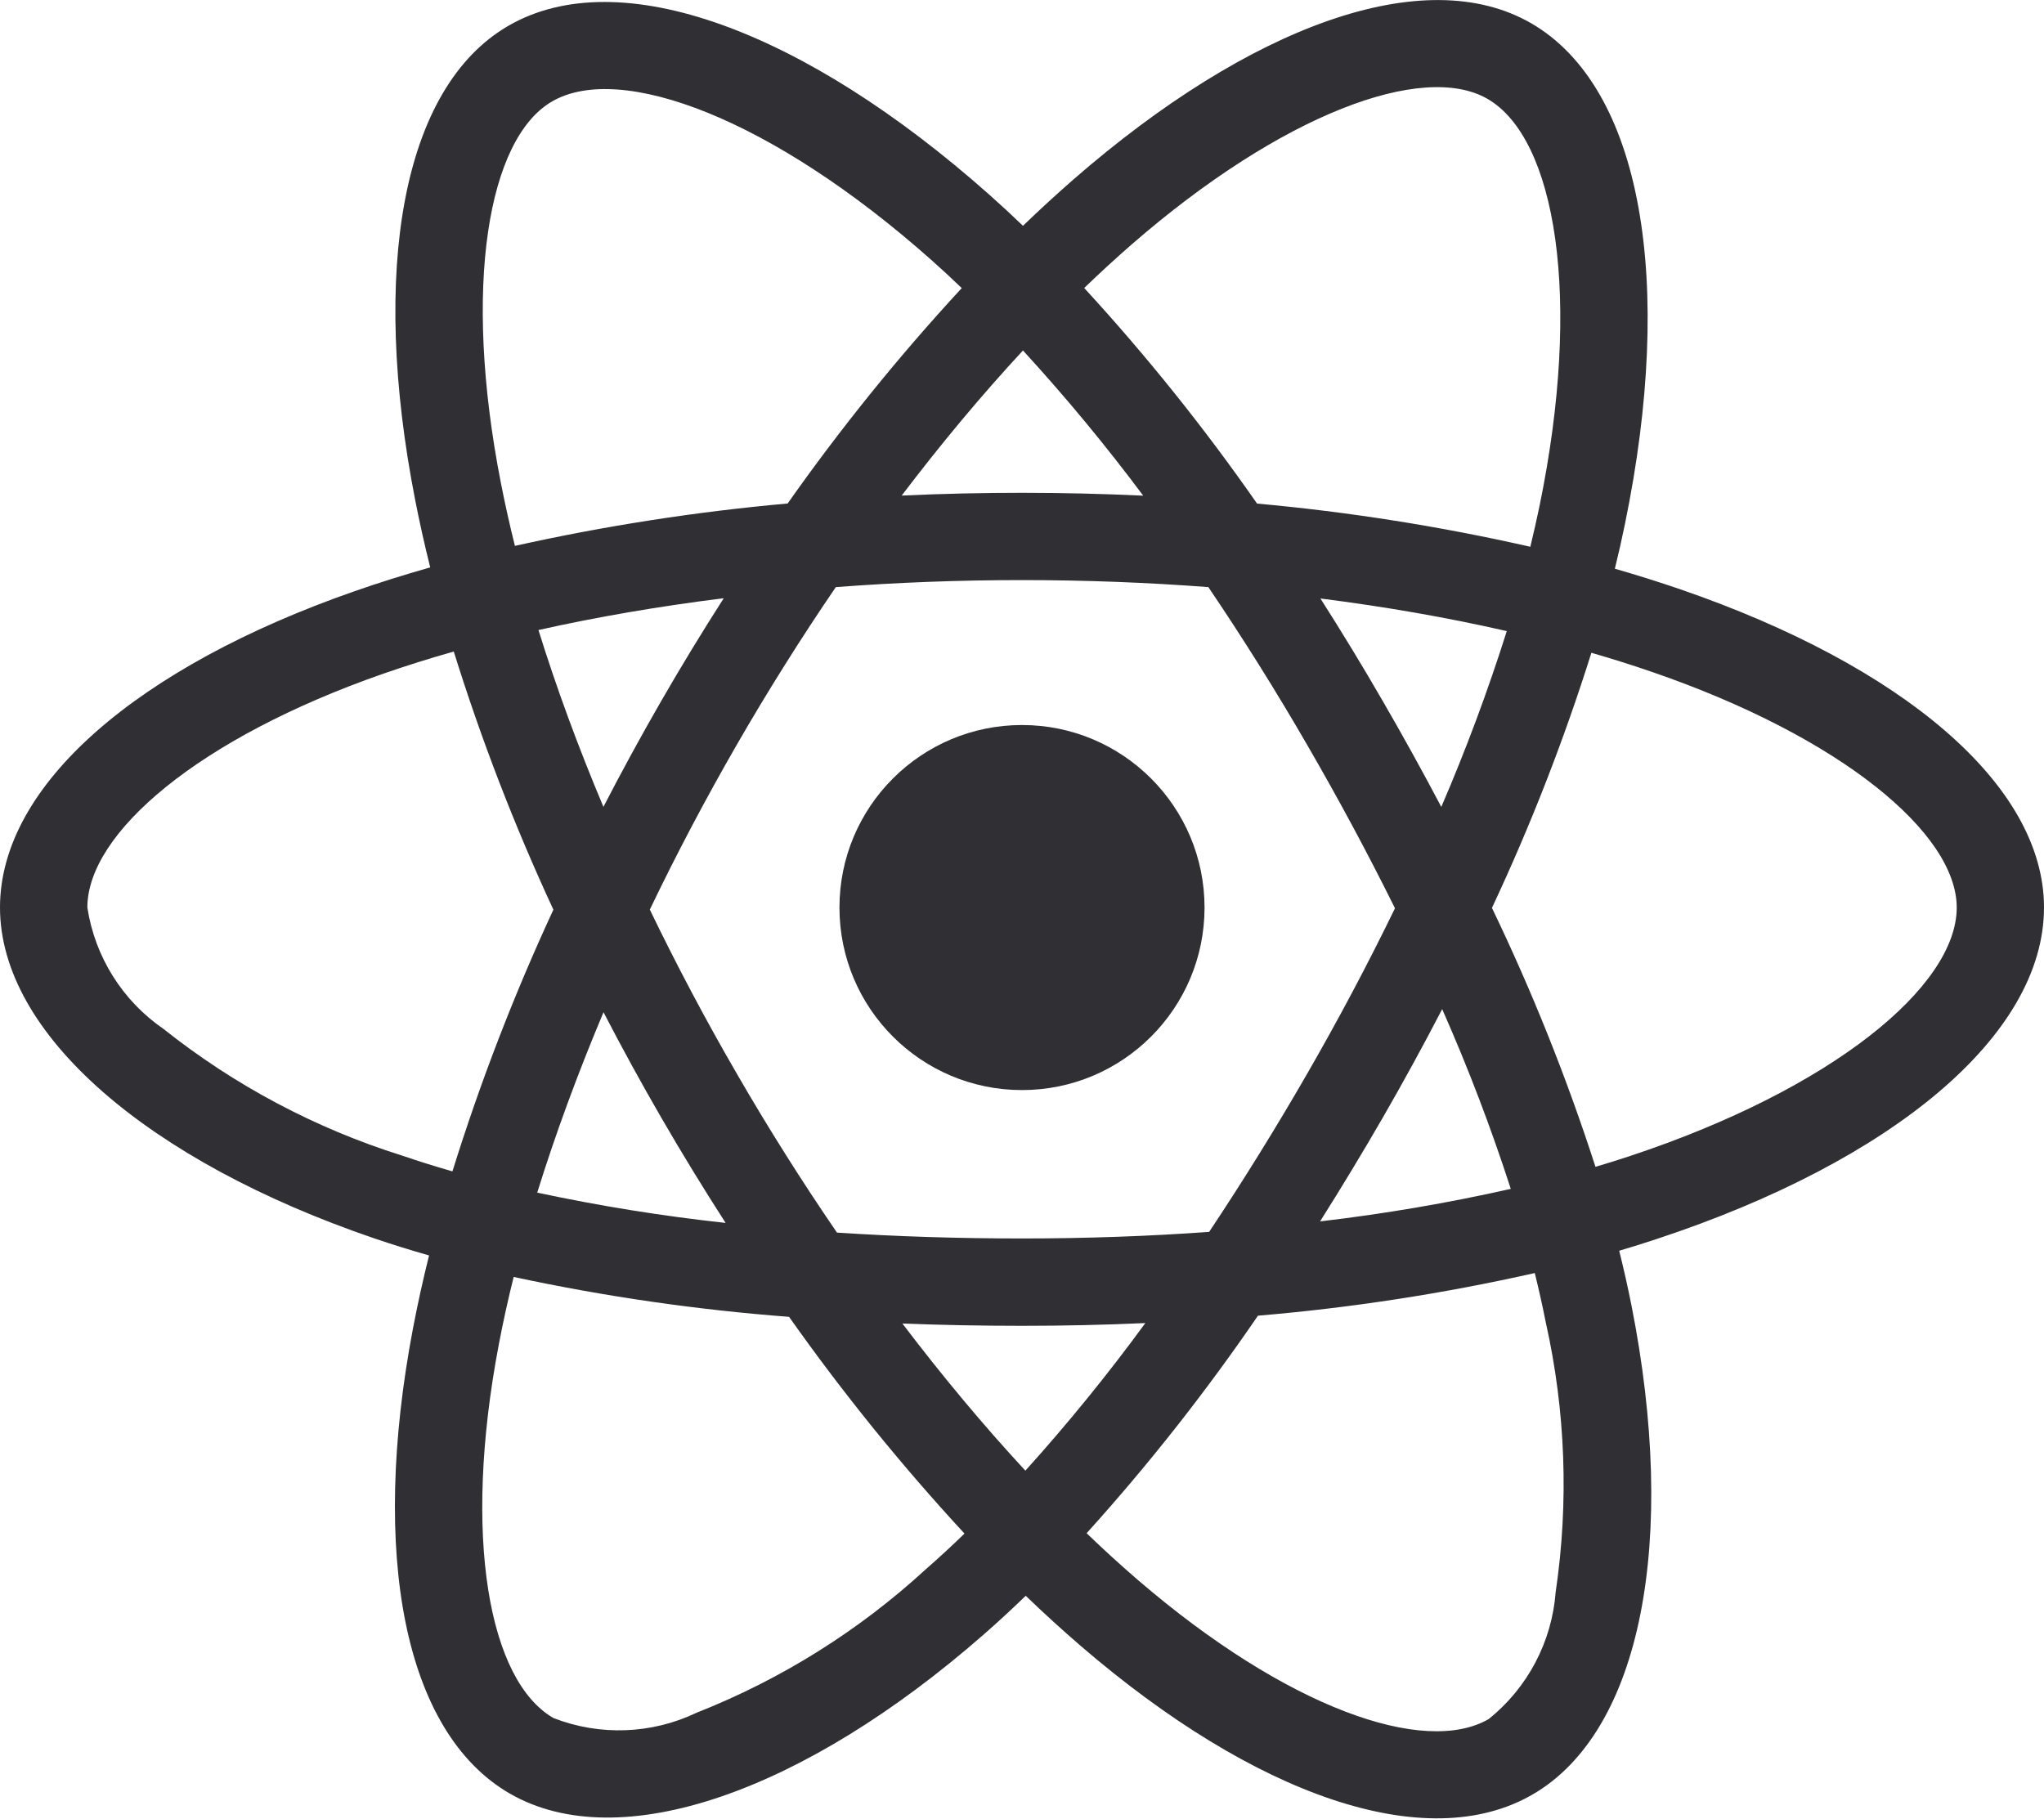
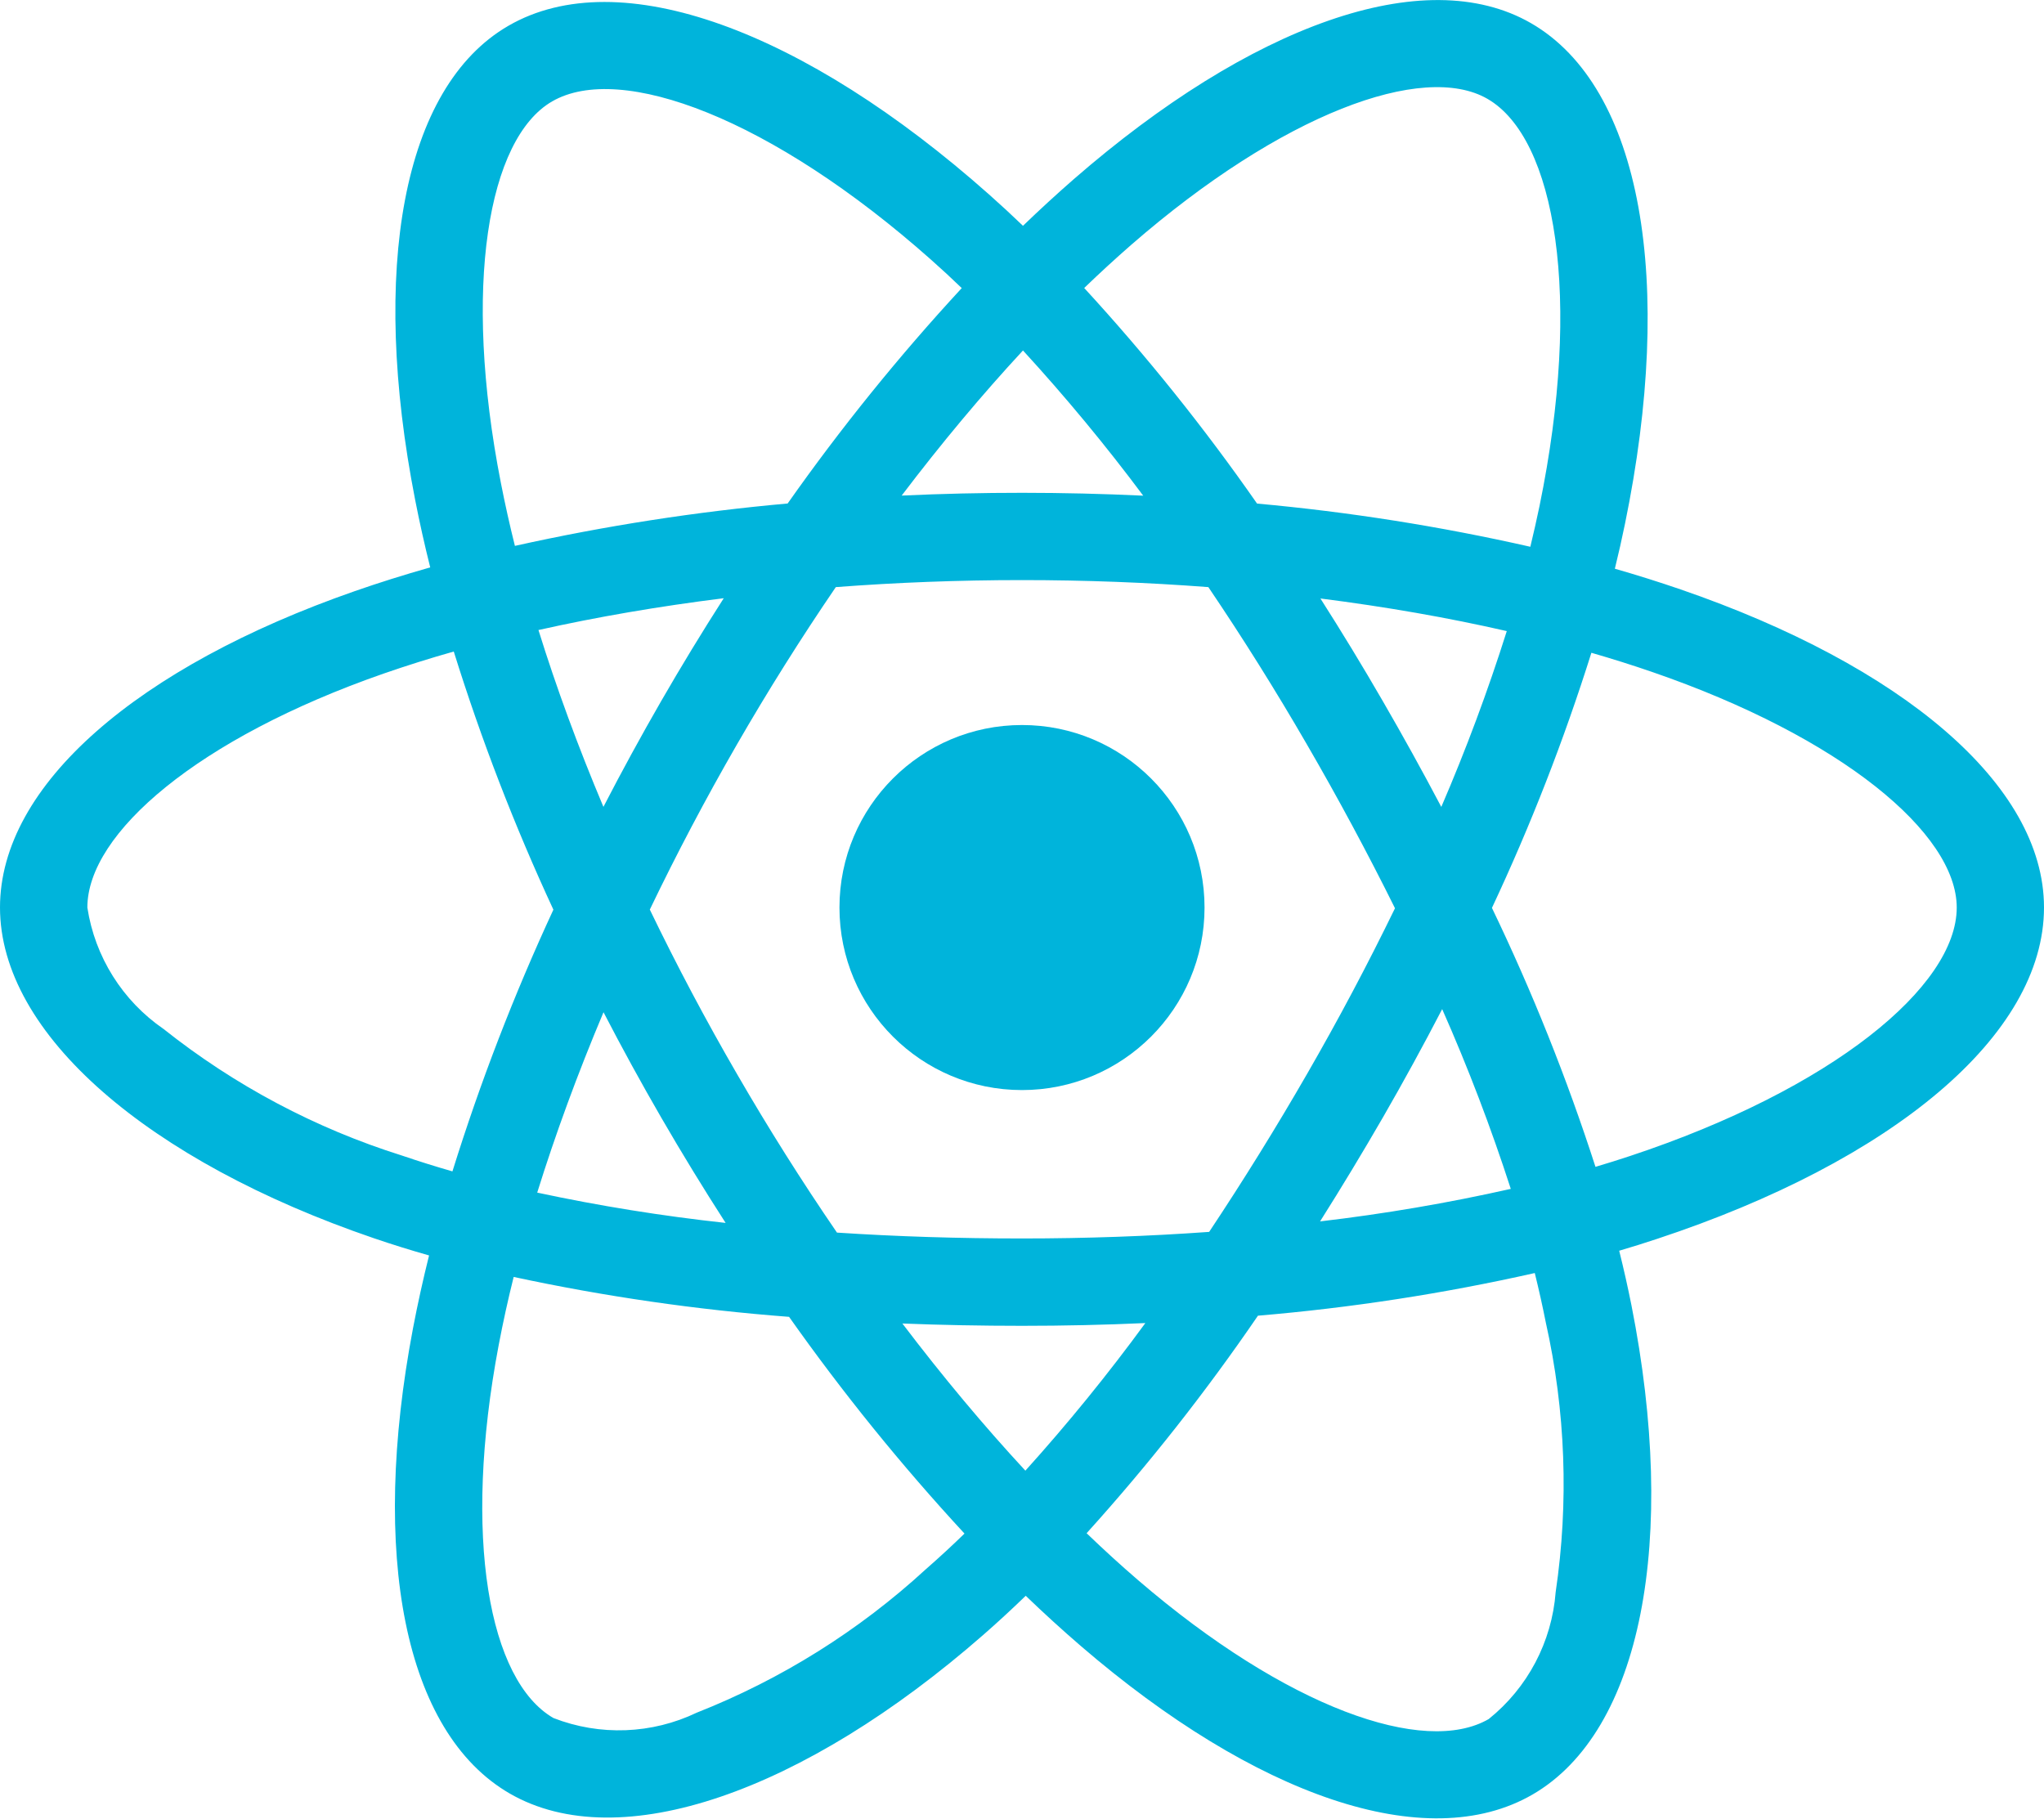
<svg xmlns="http://www.w3.org/2000/svg" id="Layer_1" data-name="Layer 1" viewBox="0 0 23 20.463">
-   <path d="M18.911,6.633h0q-.367-.126-.74-.233.062-.251.114-.505c.56-2.721.194-4.912-1.057-5.634-1.2-.692-3.162.03-5.144,1.754q-.293.256-.573.526-.187-.18-.381-.352C9.053.344,6.971-.433,5.721.29,4.522.984,4.167,3.045,4.671,5.623q.075.383.17.762c-.295.084-.579.173-.851.268C1.555,7.502,0,8.832,0,10.212c0,1.425,1.669,2.855,4.206,3.722q.308.105.622.194-.102.408-.181.821c-.481,2.534-.105,4.545,1.09,5.235,1.235.712,3.307-.02,5.325-1.784q.239-.209.48-.442.303.292.622.567c1.955,1.682,3.885,2.361,5.08,1.67,1.234-.714,1.635-2.875,1.114-5.505q-.06-.301-.138-.615.218-.064.428-.134C21.285,13.069,23,11.657,23,10.212,23,8.827,21.395,7.488,18.911,6.633ZM12.728,2.756C14.426,1.278,16.013.695,16.737,1.112h0c.77.444,1.07,2.235.586,4.584q-.048.23-.103.457a23.538,23.538,0,0,0-3.075-.486A23.081,23.081,0,0,0,12.2,3.241Q12.458,2.992,12.728,2.756ZM6.791,11.391q.312.603.652,1.19.347.599.722,1.181a20.922,20.922,0,0,1-2.12-.341C6.249,12.766,6.499,12.084,6.791,11.391ZM6.79,9.08c-.286-.679-.531-1.346-.731-1.99.656-.147,1.356-.267,2.085-.358q-.366.571-.705,1.159Q7.101,8.478,6.79,9.08Zm.522,1.156q.454-.945.978-1.854v0q.524-.909,1.115-1.775c.684-.052,1.385-.079,2.094-.079.712,0,1.414.027,2.098.079q.585.865,1.108,1.769.526.906.992,1.845-.461.948-.988,1.862h-0q-.523.908-1.103,1.78c-.682.049-1.388.074-2.106.074-.716,0-1.412-.022-2.082-.066q-.596-.87-1.124-1.783Q7.768,11.181,7.312,10.236Zm8.249,2.339q.347-.602.667-1.219h0a20.867,20.867,0,0,1,.772,2.023,20.852,20.852,0,0,1-2.146.366Q15.219,13.167,15.561,12.575Zm.658-3.493q-.319-.605-.662-1.197h0q-.337-.583-.699-1.15c.734.093,1.437.216,2.097.367A20.959,20.959,0,0,1,16.218,9.081ZM11.511,3.944a21.013,21.013,0,0,1,1.353,1.634q-1.358-.064-2.718-.001C10.593,4.988,11.051,4.44,11.511,3.944ZM6.213,1.141c.77-.445,2.471.19,4.264,1.782.115.102.23.208.345.319A23.545,23.545,0,0,0,8.863,5.666a24.008,24.008,0,0,0-3.069.477q-.088-.352-.158-.709v0C5.203,3.225,5.49,1.559,6.213,1.141ZM5.091,13.182q-.286-.082-.568-.178A8.324,8.324,0,0,1,1.841,11.58a2.031,2.031,0,0,1-.858-1.367c0-.837,1.249-1.906,3.331-2.632q.392-.136.792-.249a23.565,23.565,0,0,0,1.121,2.905A23.922,23.922,0,0,0,5.091,13.182ZM10.416,17.661a8.322,8.322,0,0,1-2.575,1.612h-0a2.03,2.03,0,0,1-1.613.061c-.726-.418-1.027-2.034-.616-4.2q.073-.384.168-.764a23.104,23.104,0,0,0,3.099.449,23.91,23.91,0,0,0,1.974,2.439Q10.64,17.465,10.416,17.661Zm1.122-1.111c-.466-.503-.93-1.058-1.384-1.656q.661.026,1.346.026.703,0,1.388-.031A20.894,20.894,0,0,1,11.538,16.55Zm5.967,1.367a2.03,2.03,0,0,1-.753,1.428c-.725.42-2.275-.126-3.947-1.564q-.287-.247-.578-.527a23.089,23.089,0,0,0,1.928-2.448,22.936,22.936,0,0,0,3.115-.48q.07.284.124.556h0A8.32,8.32,0,0,1,17.505,17.917Zm.834-4.907h-0c-.126.042-.255.082-.386.121a23.061,23.061,0,0,0-1.165-2.914,23.051,23.051,0,0,0,1.119-2.871c.235.068.464.14.684.216,2.128.733,3.427,1.816,3.427,2.651C22.018,11.101,20.615,12.256,18.339,13.01Z" fill="#2f2f34" />
-   <path d="M11.5,8.159a2.054,2.054,0,1,1-2.054,2.054A2.054,2.054,0,0,1,11.5,8.159" fill="#2f2f34" />
+   <path d="M18.911,6.633h0q-.367-.126-.74-.233.062-.251.114-.505c.56-2.721.194-4.912-1.057-5.634-1.2-.692-3.162.03-5.144,1.754q-.293.256-.573.526-.187-.18-.381-.352C9.053.344,6.971-.433,5.721.29,4.522.984,4.167,3.045,4.671,5.623q.075.383.17.762c-.295.084-.579.173-.851.268C1.555,7.502,0,8.832,0,10.212c0,1.425,1.669,2.855,4.206,3.722q.308.105.622.194-.102.408-.181.821c-.481,2.534-.105,4.545,1.09,5.235,1.235.712,3.307-.02,5.325-1.784q.239-.209.48-.442.303.292.622.567c1.955,1.682,3.885,2.361,5.08,1.67,1.234-.714,1.635-2.875,1.114-5.505q-.06-.301-.138-.615.218-.064.428-.134C21.285,13.069,23,11.657,23,10.212,23,8.827,21.395,7.488,18.911,6.633ZM12.728,2.756C14.426,1.278,16.013.695,16.737,1.112h0c.77.444,1.07,2.235.586,4.584q-.048.23-.103.457a23.538,23.538,0,0,0-3.075-.486A23.081,23.081,0,0,0,12.2,3.241Q12.458,2.992,12.728,2.756ZM6.791,11.391q.312.603.652,1.19.347.599.722,1.181a20.922,20.922,0,0,1-2.12-.341C6.249,12.766,6.499,12.084,6.791,11.391ZM6.79,9.08c-.286-.679-.531-1.346-.731-1.99.656-.147,1.356-.267,2.085-.358q-.366.571-.705,1.159Q7.101,8.478,6.79,9.08Zm.522,1.156q.454-.945.978-1.854v0q.524-.909,1.115-1.775c.684-.052,1.385-.079,2.094-.079.712,0,1.414.027,2.098.079q.585.865,1.108,1.769.526.906.992,1.845-.461.948-.988,1.862h-0q-.523.908-1.103,1.78c-.682.049-1.388.074-2.106.074-.716,0-1.412-.022-2.082-.066q-.596-.87-1.124-1.783Q7.768,11.181,7.312,10.236Zm8.249,2.339q.347-.602.667-1.219h0a20.867,20.867,0,0,1,.772,2.023,20.852,20.852,0,0,1-2.146.366Q15.219,13.167,15.561,12.575Zm.658-3.493q-.319-.605-.662-1.197h0q-.337-.583-.699-1.15c.734.093,1.437.216,2.097.367A20.959,20.959,0,0,1,16.218,9.081ZM11.511,3.944a21.013,21.013,0,0,1,1.353,1.634q-1.358-.064-2.718-.001C10.593,4.988,11.051,4.44,11.511,3.944ZM6.213,1.141c.77-.445,2.471.19,4.264,1.782.115.102.23.208.345.319A23.545,23.545,0,0,0,8.863,5.666a24.008,24.008,0,0,0-3.069.477q-.088-.352-.158-.709v0C5.203,3.225,5.49,1.559,6.213,1.141ZM5.091,13.182q-.286-.082-.568-.178A8.324,8.324,0,0,1,1.841,11.58a2.031,2.031,0,0,1-.858-1.367c0-.837,1.249-1.906,3.331-2.632q.392-.136.792-.249a23.565,23.565,0,0,0,1.121,2.905A23.922,23.922,0,0,0,5.091,13.182ZM10.416,17.661a8.322,8.322,0,0,1-2.575,1.612h-0a2.03,2.03,0,0,1-1.613.061c-.726-.418-1.027-2.034-.616-4.2q.073-.384.168-.764a23.104,23.104,0,0,0,3.099.449,23.91,23.91,0,0,0,1.974,2.439Q10.64,17.465,10.416,17.661Zm1.122-1.111c-.466-.503-.93-1.058-1.384-1.656q.661.026,1.346.026.703,0,1.388-.031A20.894,20.894,0,0,1,11.538,16.55Zm5.967,1.367a2.03,2.03,0,0,1-.753,1.428c-.725.42-2.275-.126-3.947-1.564q-.287-.247-.578-.527a23.089,23.089,0,0,0,1.928-2.448,22.936,22.936,0,0,0,3.115-.48q.07.284.124.556h0A8.32,8.32,0,0,1,17.505,17.917Zm.834-4.907h-0c-.126.042-.255.082-.386.121a23.061,23.061,0,0,0-1.165-2.914,23.051,23.051,0,0,0,1.119-2.871c.235.068.464.14.684.216,2.128.733,3.427,1.816,3.427,2.651C22.018,11.101,20.615,12.256,18.339,13.01Z" fill="#00b4db" />
+   <path d="M11.5,8.159a2.054,2.054,0,1,1-2.054,2.054A2.054,2.054,0,0,1,11.5,8.159" fill="#00b4db" />
</svg>
